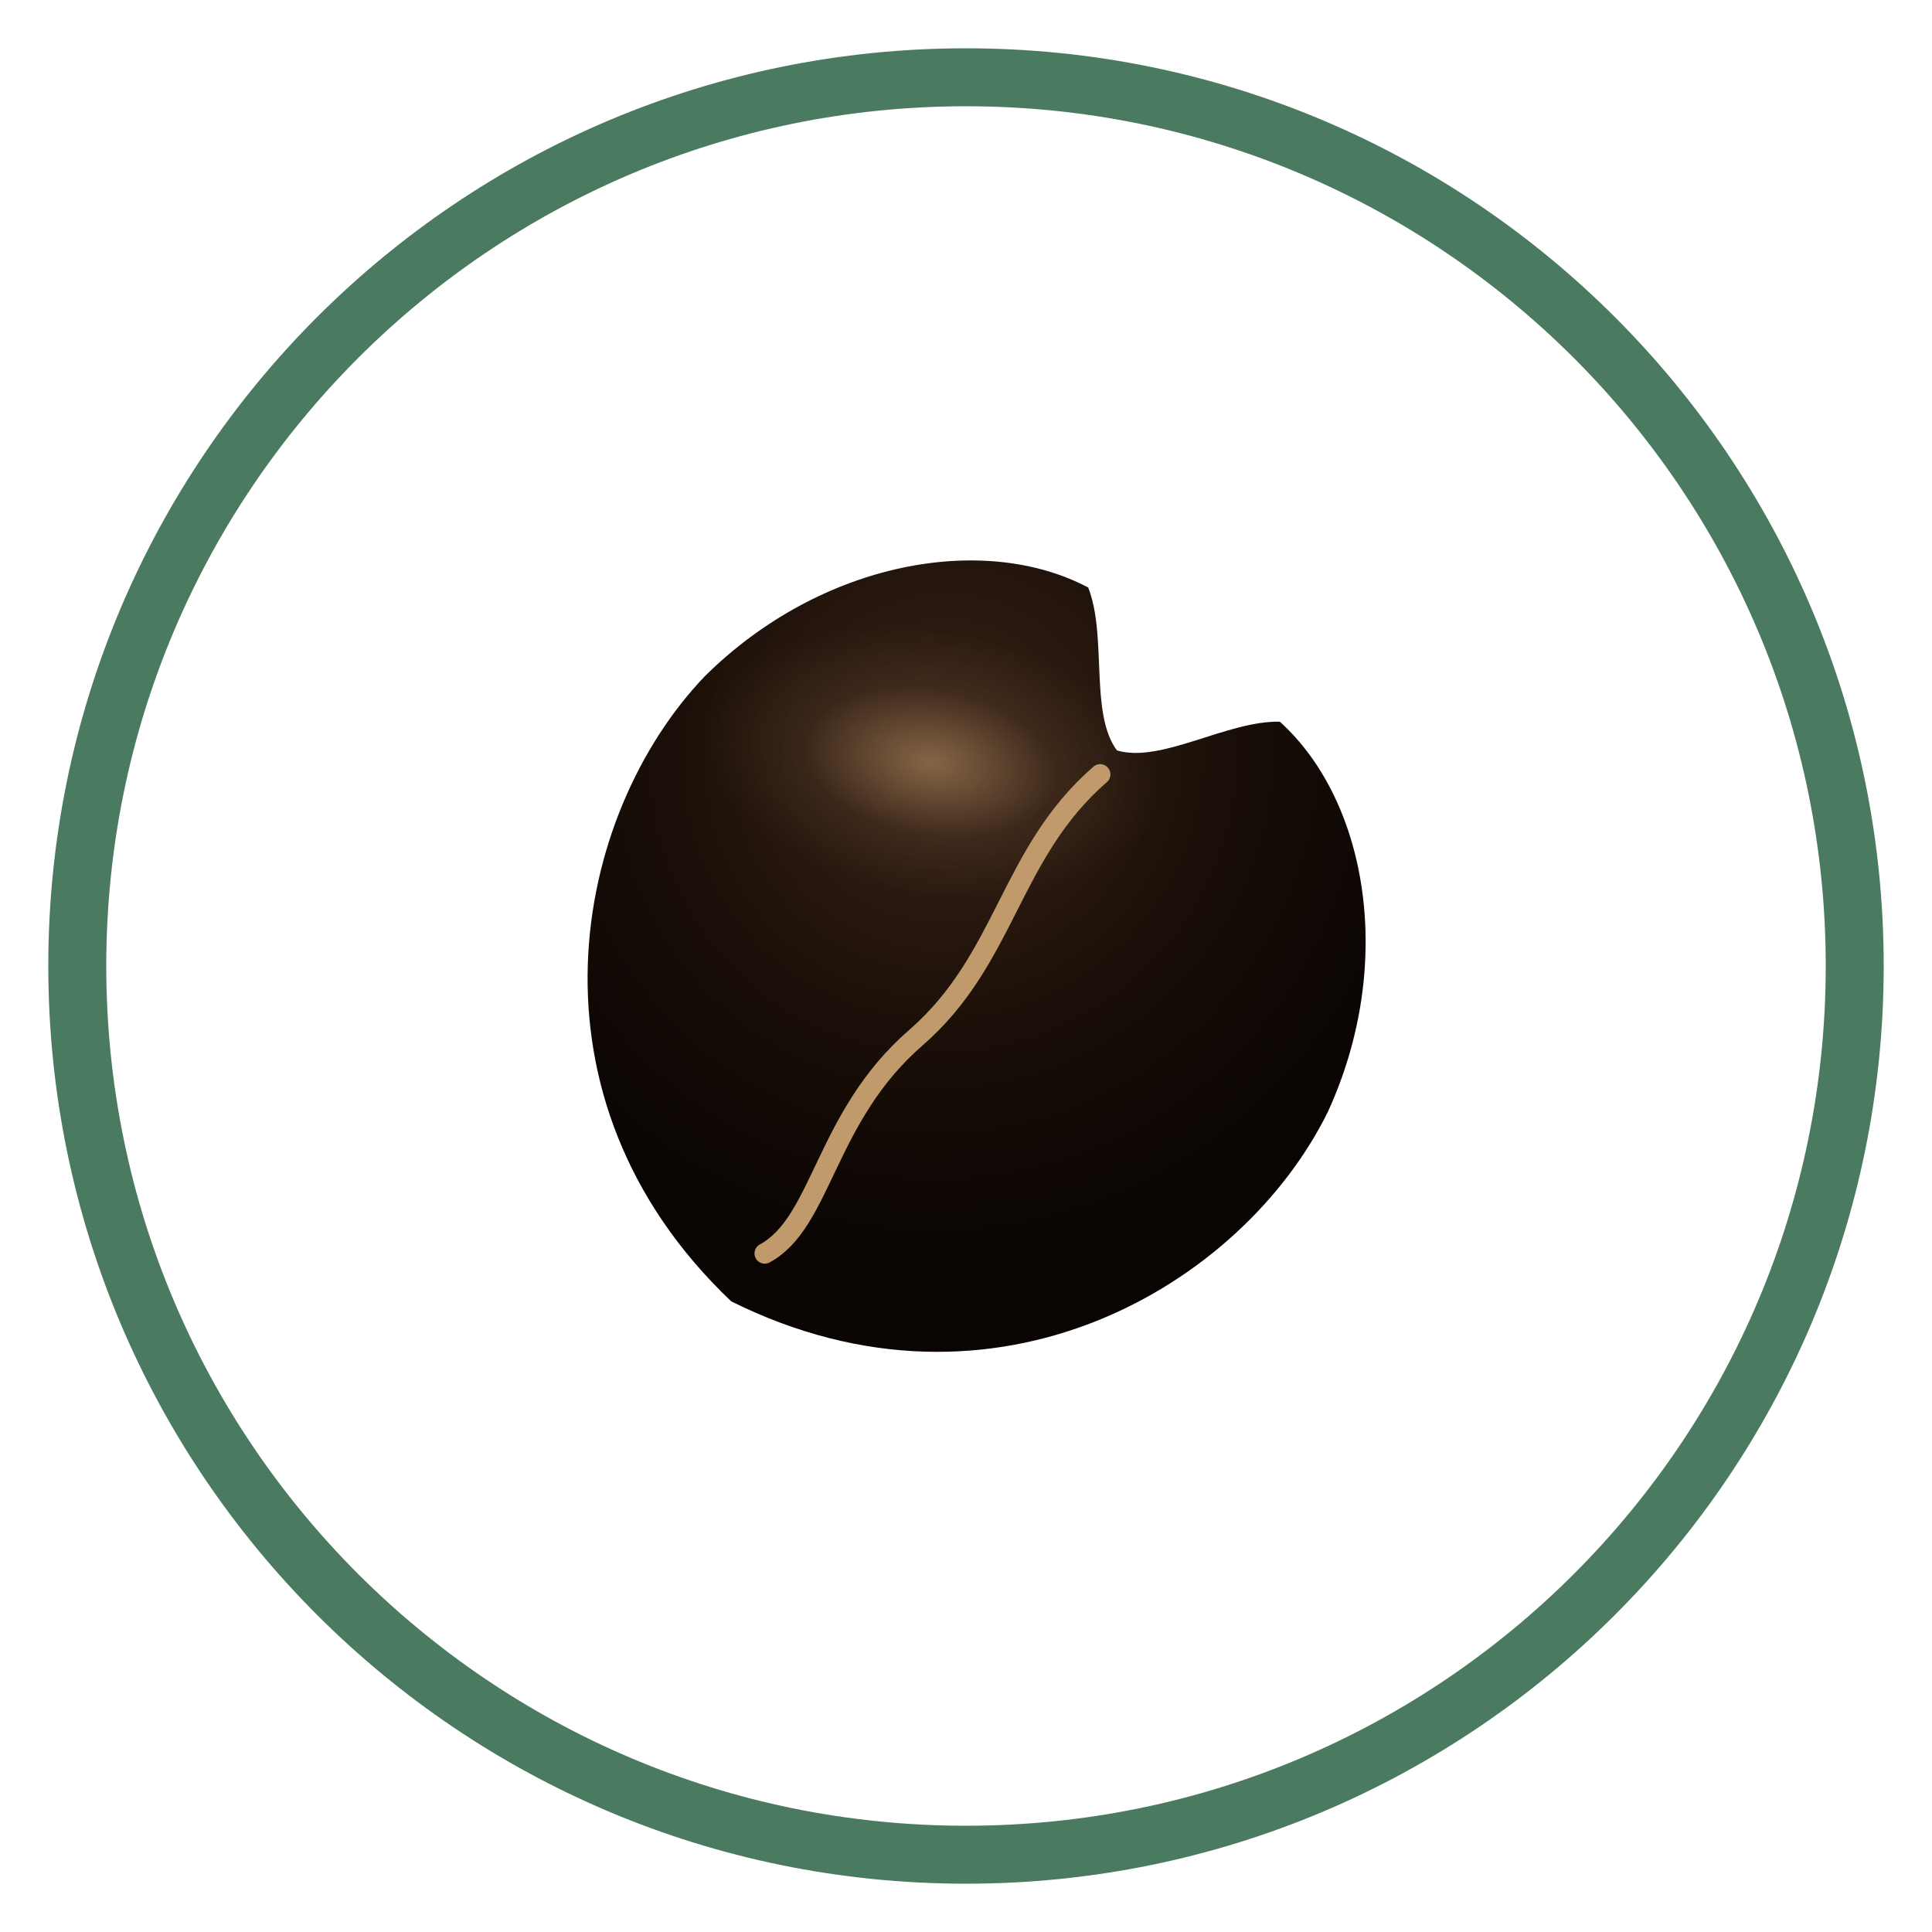
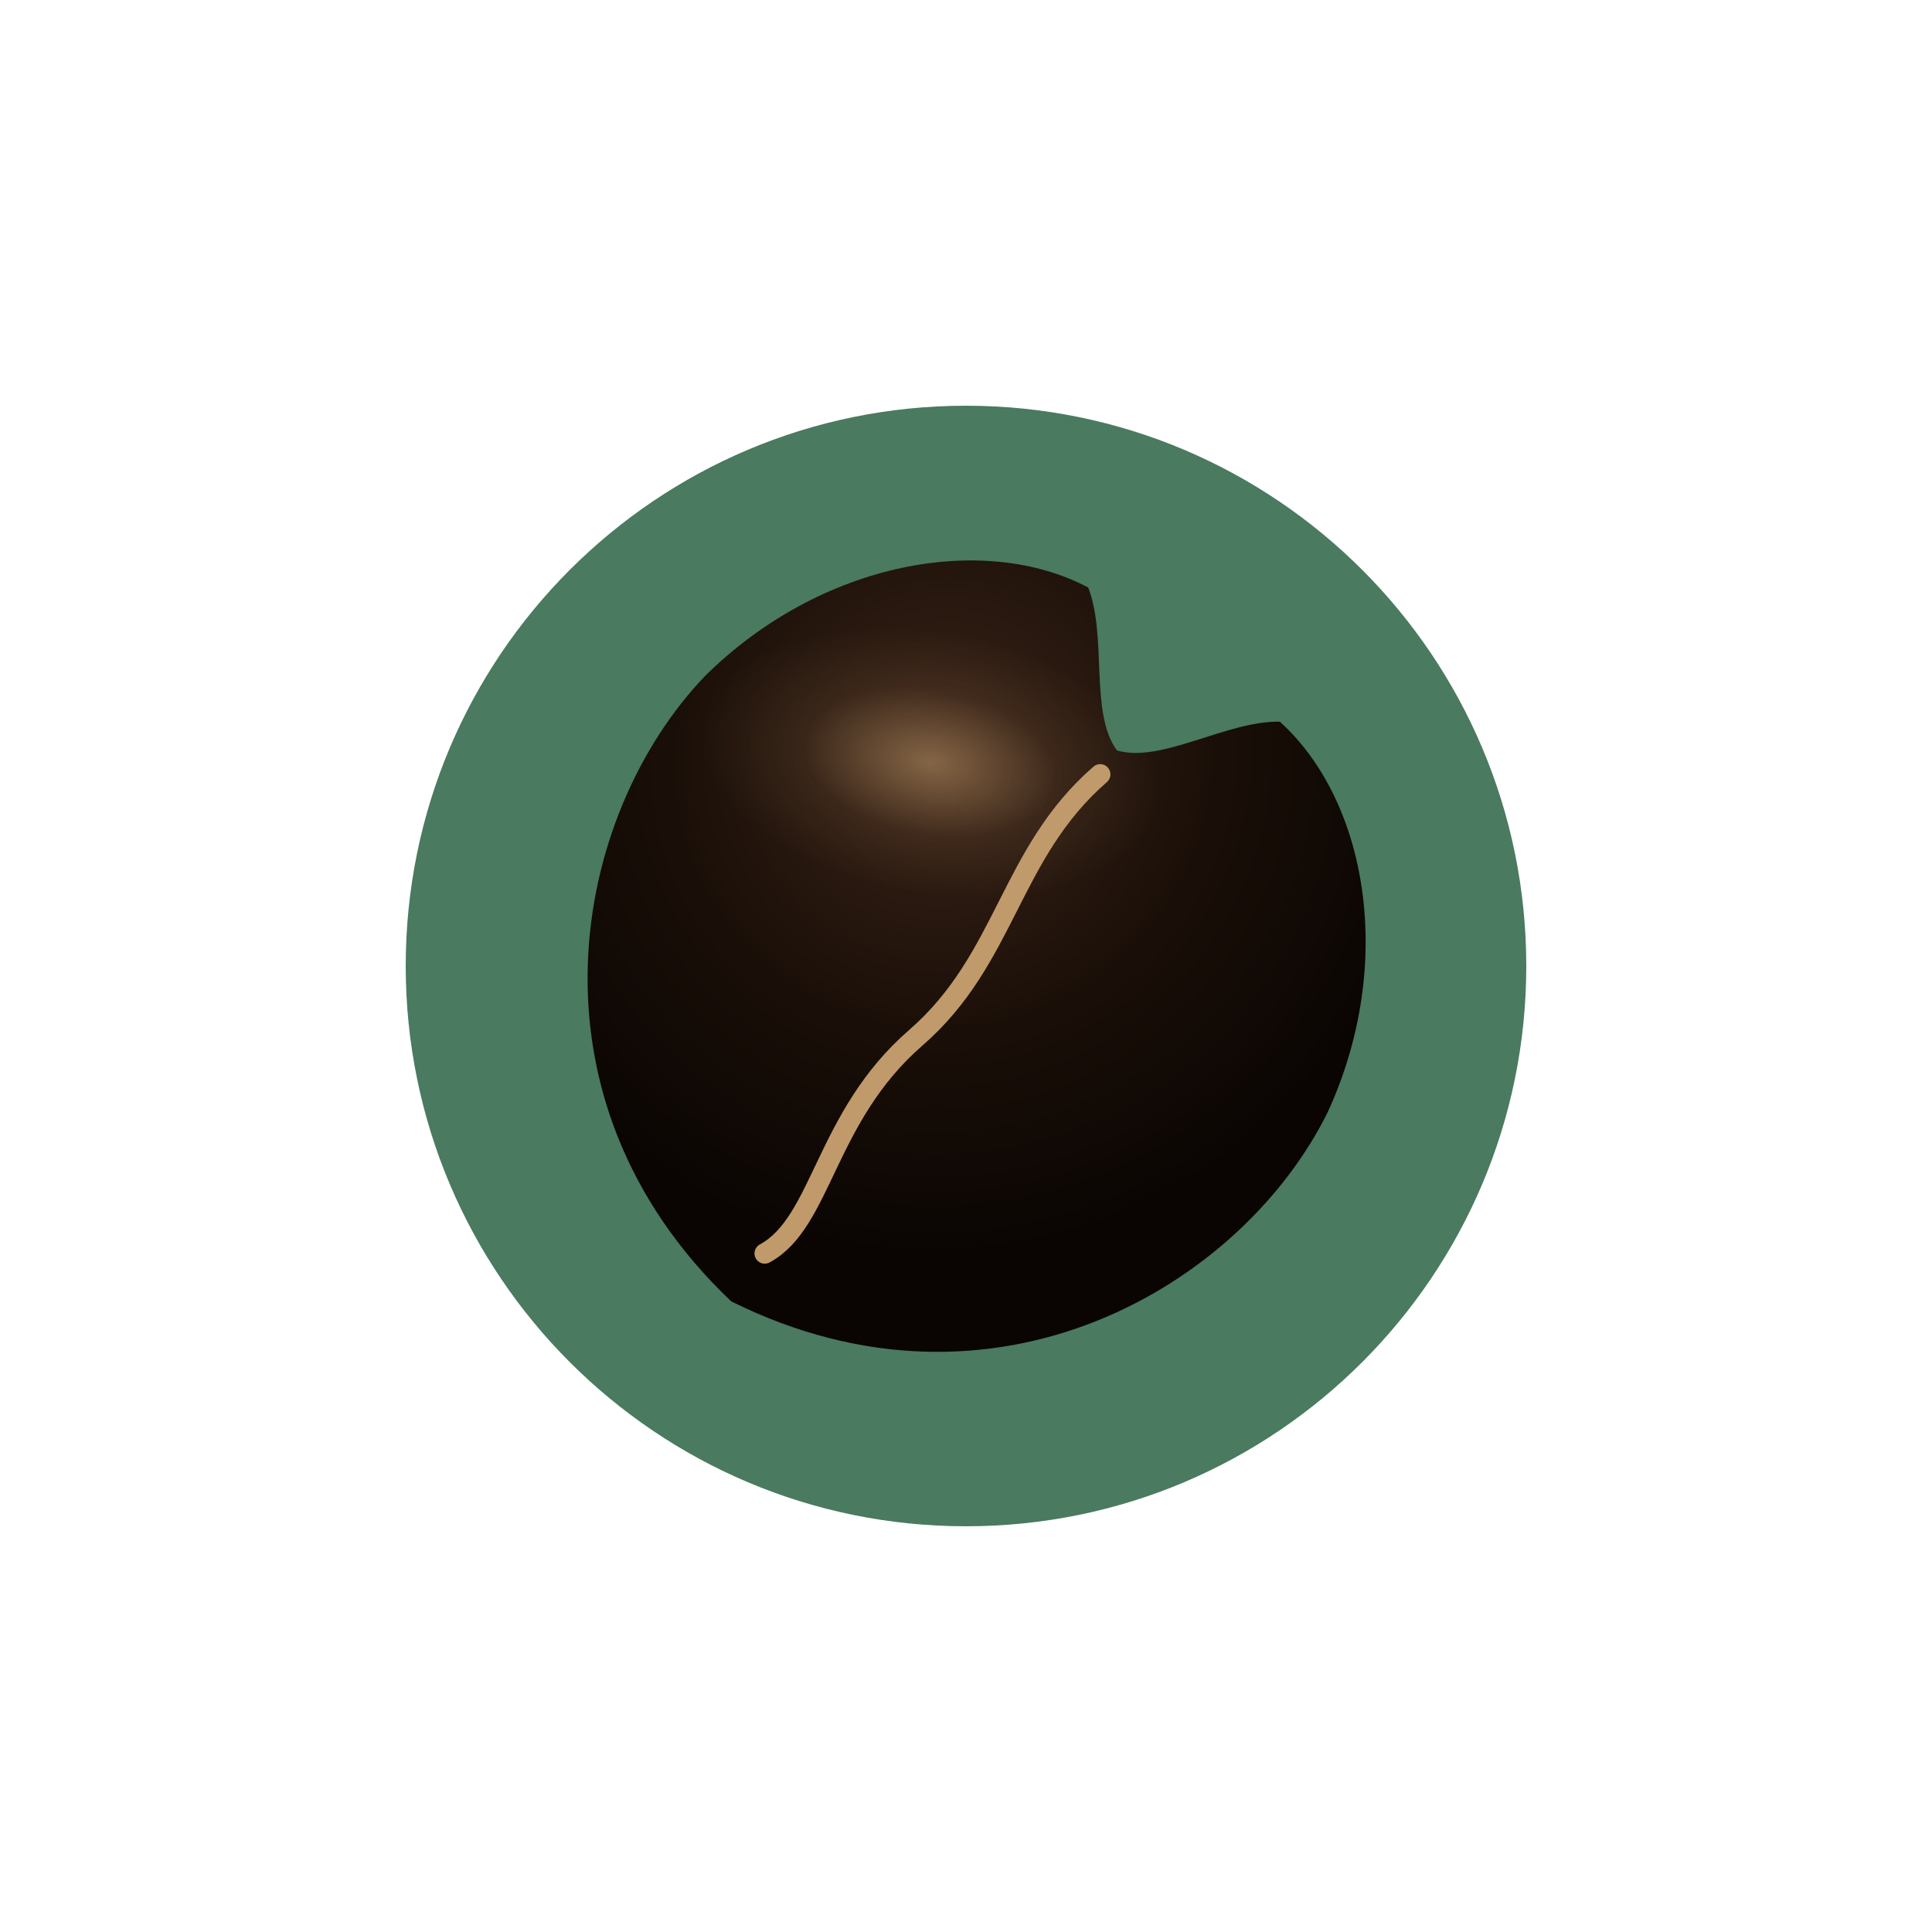
<svg xmlns="http://www.w3.org/2000/svg" viewBox="0 0 100 100" role="img" aria-label="Kukui">
  <defs>
    <radialGradient id="kukui-body" cx="32%" cy="28%" r="64%">
      <stop offset="0%" stop-color="#3b2418" />
      <stop offset="55%" stop-color="#1a0f08" />
      <stop offset="100%" stop-color="#0a0503" />
    </radialGradient>
    <radialGradient id="kukui-gloss" cx="50%" cy="50%" r="50%">
      <stop offset="0%" stop-color="#c19a6b" stop-opacity="0.55" />
      <stop offset="55%" stop-color="#c19a6b" stop-opacity="0.10" />
      <stop offset="100%" stop-color="#c19a6b" stop-opacity="0" />
    </radialGradient>
    <clipPath id="kukui-clip">
      <path d="M24 6 C 16 7, 8 15, 6 26 C 4 39, 12 57, 32 60 C 52 57, 60 39, 58 26 C 56 15, 48 7, 40 6 C 37 8, 35 13, 32 14 C 29 13, 27 8, 24 6 Z" />
    </clipPath>
  </defs>
-   <circle cx="50" cy="50" r="46" fill="none" stroke="#4a7a5f" stroke-width="3" />
+   <circle cx="50" cy="50" r="29" fill="#4a7a5f" />
  <svg x="22" y="22" width="56" height="56" viewBox="-5 -5 74 74" overflow="visible">
    <g transform="rotate(35 32 32)">
      <path d="M24 6 C 16 7, 8 15, 6 26 C 4 39, 12 57, 32 60 C 52 57, 60 39, 58 26 C 56 15, 48 7, 40 6 C 37 8, 35 13, 32 14 C 29 13, 27 8, 24 6 Z" fill="url(#kukui-body)" />
      <g clip-path="url(#kukui-clip)">
        <ellipse cx="22" cy="22" rx="16" ry="9" fill="url(#kukui-gloss)" transform="rotate(-25 22 22)" />
      </g>
      <path d="M32 16 C 30 24, 34 30, 32 38 C 30 46, 34 52, 32 56" stroke="#c19a6b" stroke-width="1.4" stroke-linecap="round" fill="none" />
    </g>
  </svg>
</svg>
